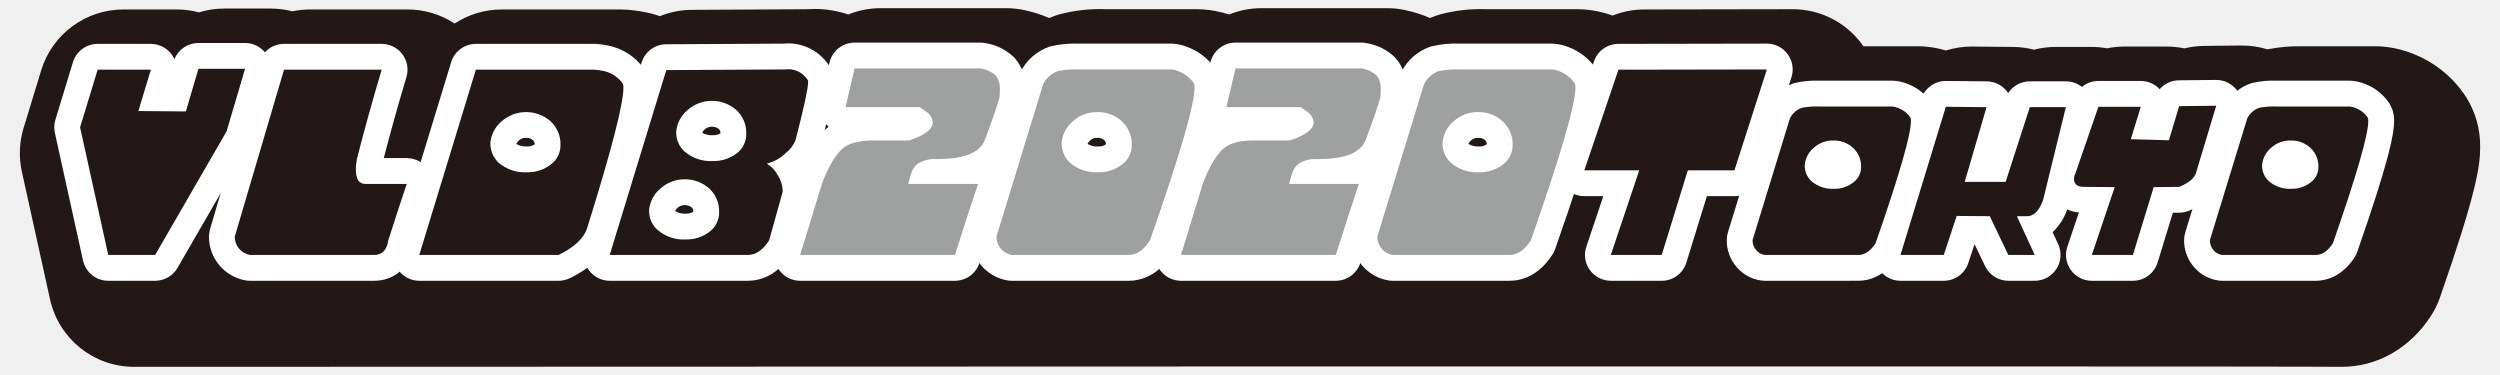
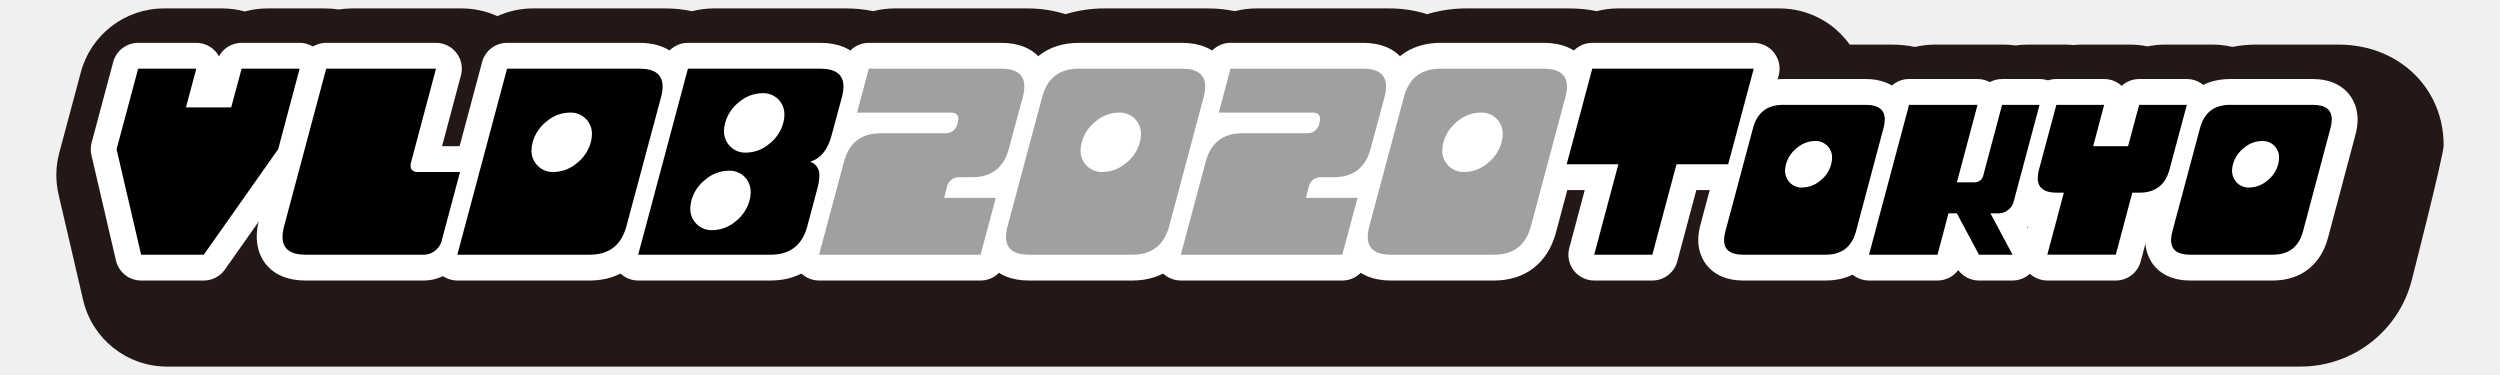
<svg xmlns="http://www.w3.org/2000/svg" viewBox="0 0 566.929 85.039">
  <defs>
    <style>.a{fill:#231815;}.b{fill:#fff;}.c{fill:#9fa0a0;}</style>
  </defs>
-   <path class="a" d="M530.991,83.187c8.077,0,15.446-4.174,20.217-11.453a19.506,19.506,0,0,0,2.106-4.275c8.418-24.147,9.115-29.941,9.115-34.168a20.723,20.723,0,0,0-3.111-11.161q-.29-.465-.607-.913a25.237,25.237,0,0,0-11.33-8.952,23.769,23.769,0,0,0-6.965-1.697q-.844-.073-1.69-.073H522.143a36.188,36.188,0,0,0-7.955.697,19.492,19.492,0,0,0-5.755-.872c-.068,0-8.613.089-8.613.089a19.534,19.534,0,0,0-4.47.565,19.49,19.49,0,0,0-4.027-.42h-9.609a19.486,19.486,0,0,0-3.894.406,19.501,19.501,0,0,0-3.489-.318H466.157a19.498,19.498,0,0,0-4.909.626,19.493,19.493,0,0,0-4.72-.625s-9.354-.089-9.416-.089a19.461,19.461,0,0,0-5.813.897,23.613,23.613,0,0,0-4.594-.882q-.844-.073-1.69-.073H422.567c-.093-.134-.18-.271-.276-.403a19.515,19.515,0,0,0-15.76-8.005l-33.696.059a19.464,19.464,0,0,0-7.137,1.375,24.38,24.38,0,0,0-6.59-1.39c-.432-.029-.865-.043-1.298-.043H337.097A35.559,35.559,0,0,0,326.44,3.303c-.148.045-.297.092-.444.14-.574.188-1.129.417-1.684.647a29.864,29.864,0,0,0-5.73-1.814,19.536,19.536,0,0,0-4.043-.423H286.033a19.443,19.443,0,0,0-7.316,1.439,24.369,24.369,0,0,0-5.976-1.162c-.432-.029-.865-.043-1.298-.043H250.73A35.56,35.56,0,0,0,240.073,3.303q-.223.067-.444.14c-.574.188-1.129.417-1.684.647a29.864,29.864,0,0,0-5.73-1.814,19.535,19.535,0,0,0-4.043-.423H199.666a19.444,19.444,0,0,0-7.298,1.432,24.271,24.271,0,0,0-7.702-1.256c-.577,0-1.159.021-1.742.064l-26.078.142a19.463,19.463,0,0,0-7.211,1.435c-.318-.107-.629-.228-.953-.325q-.369-.11-.741-.206a32.997,32.997,0,0,0-5.767-.94q-.71-.052-1.424-.052H113.767a19.468,19.468,0,0,0-10.669,3.188A19.512,19.512,0,0,0,92.41,2.146H70.261a19.492,19.492,0,0,0-3.96.421,19.491,19.491,0,0,0-4.875-.626H50.85a19.495,19.495,0,0,0-5.75.865,19.491,19.491,0,0,0-5.031-.66h-12.07A19.515,19.515,0,0,0,9.333,15.968L5.348,29.035a19.514,19.514,0,0,0-.391,9.896l6.387,28.945a19.516,19.516,0,0,0,19.057,15.31S518.418,82.981,530.991,83.187Z" />
-   <path class="b" d="M24.547,63.672A5.854,5.854,0,0,1,18.83,59.079L12.443,30.134a5.847,5.847,0,0,1,.117-2.969l3.984-13.066a5.854,5.854,0,0,1,5.6-4.147h12.07a5.854,5.854,0,0,1,5.347,3.471,5.855,5.855,0,0,1,5.434-3.676H55.572A5.854,5.854,0,0,1,61.187,17.26l-4.189,14.18a5.85,5.85,0,0,1-.545,1.27L40.251,60.747a5.854,5.854,0,0,1-5.069,2.925Z" />
-   <path class="b" d="M56.702,63.672a5.881,5.881,0,0,1-.943-.077,10.036,10.036,0,0,1-8.368-9.967,5.841,5.841,0,0,1,.24-1.657L58.792,14.149a5.854,5.854,0,0,1,5.615-4.197H86.556a5.854,5.854,0,0,1,5.609,7.533C90.269,23.819,88.545,29.988,87.033,35.85h5.207a5.855,5.855,0,0,1,5.548,7.724c-1.145,3.396-2.501,7.539-4.034,12.319-.893,4.746-4.344,7.779-8.926,7.779Zm29.86-25.005Z" />
-   <path class="b" d="M95.081,63.672a5.855,5.855,0,0,1-5.599-7.564L102.314,14.096a5.854,5.854,0,0,1,5.599-4.144h26.982q.214,0,.427.016a19.276,19.276,0,0,1,3.371.549c.075.019.148.04.222.061a12.888,12.888,0,0,1,6.915,4.747,7.392,7.392,0,0,1,1.395,4.612c0,2.967-.963,9.453-8.47,33.475-1.139,3.843-4.346,7.12-9.507,9.659a5.857,5.857,0,0,1-2.584.602Zm22.06-30.99a4.349,4.349,0,0,0,2.403.531,2.616,2.616,0,0,0,1.699-.477,1.118,1.118,0,0,0-.379-.949A1.983,1.983,0,0,0,119.31,31.27a2.036,2.036,0,0,0-1.611.561,3.064,3.064,0,0,0-.615.776C117.098,32.629,117.117,32.654,117.141,32.682Z" />
-   <path class="b" d="M138.265,63.672a5.855,5.855,0,0,1-5.598-7.568L145.499,14.18a5.855,5.855,0,0,1,5.566-4.141l26.63-.144a10.556,10.556,0,0,1,1.116-.061,11.066,11.066,0,0,1,8.903,4.608,6.308,6.308,0,0,1,1.404,4.147c0,1.38-.234,3.759-3.027,14.587a11.578,11.578,0,0,1-3.669,5.597,11.699,11.699,0,0,1,.925,4.425,7.889,7.889,0,0,1-.314,2.196l-2.978,10.684a5.875,5.875,0,0,1-.702,1.574c-3.17,4.975-7.079,6.019-9.801,6.019Zm14.85-15.805a4.003,4.003,0,0,0,2.406.581,2.768,2.768,0,0,0,1.704-.454,1.117,1.117,0,0,0-.384-.972,2.546,2.546,0,0,0-3.137.046,2.984,2.984,0,0,0-.618.771Zm6.152-17.754a4.145,4.145,0,0,0,2.406.551,2.832,2.832,0,0,0,1.704-.441,1.125,1.125,0,0,0-.384-.985,2.547,2.547,0,0,0-3.137.047,2.86,2.86,0,0,0-.627.791C159.24,30.087,159.252,30.099,159.267,30.113Z" />
-   <path class="b" d="M181.448,63.672a5.854,5.854,0,0,1-5.597-7.571l5.039-16.436q.065-.211.145-.417c2.011-5.141,4.196-8.487,6.868-10.517a5.852,5.852,0,0,1-1.869-5.778l2.08-8.789a5.854,5.854,0,0,1,5.697-4.506h28.506a5.852,5.852,0,0,1,1.213.127,11.878,11.878,0,0,1,6.559,3.353,10.253,10.253,0,0,1,2.506,7.179q0,.918-.069,2.083a5.837,5.837,0,0,1-.209,1.234c-.658,2.333-1.84,5.75-3.616,10.444q-.066.175-.144.346a10.797,10.797,0,0,1-2.394,3.388,5.752,5.752,0,0,1,.382.477,5.853,5.853,0,0,1,.793,5.285c-1.176,3.49-2.931,8.882-5.216,16.027a5.854,5.854,0,0,1-5.576,4.071Z" />
-   <path class="b" d="M229.436,63.672a5.881,5.881,0,0,1-.943-.077,10.036,10.036,0,0,1-8.368-9.967,5.867,5.867,0,0,1,.257-1.715L230.958,17.401a5.878,5.878,0,0,1,.456-1.083,11.656,11.656,0,0,1,6.625-5.751c.044-.014.089-.028.133-.042a24.124,24.124,0,0,1,6.704-.631h20.713q.195,0,.389.013a10.842,10.842,0,0,1,3.564.864,13.037,13.037,0,0,1,5.898,4.636,7.477,7.477,0,0,1,1.306,4.472c0,3.179-1.187,10.208-10.438,36.568a5.852,5.852,0,0,1-.586,1.207c-3.17,4.975-7.095,6.019-9.83,6.019Zm17.255-30.989a4.275,4.275,0,0,0,2.373.53,2.67,2.67,0,0,0,1.728-.489,1.086,1.086,0,0,0-.379-.924,1.997,1.997,0,0,0-1.554-.53,2.103,2.103,0,0,0-1.639.575,2.687,2.687,0,0,0-.597.747A.809.809,0,0,0,246.692,32.683Z" />
-   <path class="b" d="M267.815,63.672a5.854,5.854,0,0,1-5.597-7.571l5.039-16.436q.065-.211.145-.417c2.011-5.141,4.196-8.487,6.868-10.517a5.852,5.852,0,0,1-1.869-5.778l2.08-8.789a5.854,5.854,0,0,1,5.697-4.506h28.506a5.852,5.852,0,0,1,1.213.127,11.878,11.878,0,0,1,6.56,3.353,10.253,10.253,0,0,1,2.506,7.179q0,.918-.069,2.083a5.843,5.843,0,0,1-.209,1.234c-.658,2.333-1.84,5.75-3.616,10.444q-.066.175-.144.346a10.797,10.797,0,0,1-2.394,3.388,5.773,5.773,0,0,1,.382.477,5.853,5.853,0,0,1,.793,5.285c-1.176,3.49-2.931,8.882-5.216,16.027a5.854,5.854,0,0,1-5.576,4.071Z" />
-   <path class="b" d="M315.804,63.672a5.881,5.881,0,0,1-.943-.077,10.036,10.036,0,0,1-8.368-9.967,5.867,5.867,0,0,1,.257-1.715l10.576-34.512a5.878,5.878,0,0,1,.456-1.083,11.656,11.656,0,0,1,6.625-5.751c.044-.014.089-.028.133-.042a24.124,24.124,0,0,1,6.704-.631h20.713q.195,0,.389.013a10.842,10.842,0,0,1,3.564.864,13.037,13.037,0,0,1,5.898,4.636,7.477,7.477,0,0,1,1.306,4.472c0,3.179-1.187,10.208-10.438,36.568a5.852,5.852,0,0,1-.586,1.207c-3.17,4.975-7.095,6.019-9.83,6.019Zm17.255-30.989a4.275,4.275,0,0,0,2.373.53,2.669,2.669,0,0,0,1.728-.489,1.085,1.085,0,0,0-.379-.924,1.997,1.997,0,0,0-1.554-.53,2.103,2.103,0,0,0-1.639.575,2.687,2.687,0,0,0-.597.747A.809.809,0,0,0,333.059,32.683Z" />
-   <path class="b" d="M365.286,63.672a5.855,5.855,0,0,1-5.55-7.719l3.853-11.471H359.28a5.854,5.854,0,0,1-5.545-7.733L361.47,13.927a5.854,5.854,0,0,1,5.534-3.976l33.672-.059a5.855,5.855,0,0,1,5.574,7.646L398.897,40.419a5.855,5.855,0,0,1-5.574,4.064h-6.255l-4.645,15.06a5.854,5.854,0,0,1-5.594,4.129Z" />
-   <path class="b" d="M400.215,63.672a5.85,5.85,0,0,1-.745-.048,8.89,8.89,0,0,1-5.624-3.036,9.179,9.179,0,0,1-2.269-6.14,5.85,5.85,0,0,1,.258-1.717l8.467-27.598a5.83,5.83,0,0,1,.494-1.153,10.577,10.577,0,0,1,6.006-5.106c.046-.015.093-.029.14-.043a20.604,20.604,0,0,1,5.636-.531H429.16q.254,0,.507.022a10.139,10.139,0,0,1,3.032.754,11.469,11.469,0,0,1,5.287,4.163q.095.134.182.273a7.181,7.181,0,0,1,1.037,3.923c0,2.823-.993,8.555-8.354,29.671a5.865,5.865,0,0,1-.632,1.282c-3.012,4.596-6.802,5.282-8.793,5.282Z" />
-   <path class="b" d="M455.44,63.672a5.854,5.854,0,0,1-5.278-3.321L447.77,55.367l-1.421,4.291a5.854,5.854,0,0,1-5.558,4.014h-9.814a5.854,5.854,0,0,1-5.598-7.567l10.283-33.603a5.854,5.854,0,0,1,5.598-4.142c.018,0,9.285.088,9.285.088a5.855,5.855,0,0,1,4.646,2.365q.107.145.206.296a5.854,5.854,0,0,1,4.907-2.662h8.174a5.854,5.854,0,0,1,5.686,7.248l-5.186,21.152a5.862,5.862,0,0,1-.208.671,12.809,12.809,0,0,1-3.29,5.123l1.255,2.728a5.855,5.855,0,0,1-5.319,8.301Z" />
-   <path class="b" d="M474.365,63.672a5.854,5.854,0,0,1-5.547-7.725l2.62-7.772a7.544,7.544,0,0,1-6.97-7.613,8.886,8.886,0,0,1,.784-3.554l5.074-14.703a5.855,5.855,0,0,1,5.534-3.945h9.609a5.853,5.853,0,0,1,4.284,1.865,5.853,5.853,0,0,1,4.356-2.011s8.449-.088,8.47-.088a5.854,5.854,0,0,1,5.606,7.543L503.625,40.805c-.881,3.042-3.318,5.396-7.248,6.995a5.85,5.85,0,0,1-2.147.432l-1.489.015-3.462,11.287a5.854,5.854,0,0,1-5.597,4.138Z" />
-   <path class="b" d="M503.926,63.672a5.832,5.832,0,0,1-.744-.048,8.894,8.894,0,0,1-5.625-3.036,9.179,9.179,0,0,1-2.268-6.14,5.85,5.85,0,0,1,.258-1.717l8.467-27.598a5.836,5.836,0,0,1,.494-1.153,10.578,10.578,0,0,1,6.006-5.106c.047-.015.094-.029.14-.043a20.611,20.611,0,0,1,5.637-.531h16.582c.169,0,.339.007.507.022a10.142,10.142,0,0,1,3.032.754,11.473,11.473,0,0,1,5.287,4.163q.094.134.182.273a7.184,7.184,0,0,1,1.036,3.923c0,2.823-.992,8.555-8.354,29.671A5.864,5.864,0,0,1,533.93,58.39c-3.013,4.596-6.803,5.282-8.793,5.282Z" />
-   <path class="a" d="M35.182,57.818H24.547L18.16,28.872l3.984-13.066h12.07l-2.842,9.375,10.781.088,2.842-9.668H55.572l-4.189,14.18Z" />
-   <path class="a" d="M56.702,57.818a4.038,4.038,0,0,1-2.446-1.392,4.107,4.107,0,0,1-1.011-2.798L64.407,15.806H86.556q-3.164,10.576-5.625,20.273a12.08,12.08,0,0,0-.234,2.314q0,3.311,2.109,3.311h9.434Q90.452,47.007,88.05,54.507q-.469,3.31-3.223,3.31Z" />
-   <path class="a" d="M133.167,51.665q-1.025,3.457-6.504,6.152H95.081l12.832-42.012h26.982a13.338,13.338,0,0,1,2.344.381,7.127,7.127,0,0,1,3.896,2.637,1.879,1.879,0,0,1,.234,1.113Q141.37,25.415,133.167,51.665ZM119.544,39.068a8.452,8.452,0,0,0,5.317-1.728,5.405,5.405,0,0,0,2.241-4.482,6.996,6.996,0,0,0-2.241-5.347,8.41,8.41,0,0,0-11.206.088,7.243,7.243,0,0,0-2.461,4.79v.146a6.05,6.05,0,0,0,1.875,4.365A9.169,9.169,0,0,0,119.544,39.068Z" />
-   <path class="a" d="M178.079,15.747a4.826,4.826,0,0,1,.732-.059,5.263,5.263,0,0,1,4.365,2.461q.088.059.088.439,0,2.11-2.842,13.125a6.834,6.834,0,0,1-2.256,3.018,9.462,9.462,0,0,1-4.277,2.373,6.918,6.918,0,0,1,2.549,2.725,7.03,7.03,0,0,1,1.055,3.369,2.03,2.03,0,0,1-.088.586L174.417,54.507q-2.109,3.31-4.863,3.31H138.265l12.832-41.924ZM155.52,54.302a8.549,8.549,0,0,0,5.317-1.699,5.412,5.412,0,0,0,2.241-4.541,6.962,6.962,0,0,0-2.241-5.317,8.368,8.368,0,0,0-11.206.117A7.175,7.175,0,0,0,147.2,47.622v.234a5.672,5.672,0,0,0,1.875,4.248A8.986,8.986,0,0,0,155.52,54.302Zm6.152-17.783a8.599,8.599,0,0,0,5.317-1.685,5.401,5.401,0,0,0,2.241-4.556,6.962,6.962,0,0,0-2.241-5.317,8.368,8.368,0,0,0-11.206.117,7.175,7.175,0,0,0-2.432,4.761v.234a5.703,5.703,0,0,0,1.875,4.277A9.061,9.061,0,0,0,161.673,36.519Z" />
-   <path class="c" d="M208.606,24.302h-16.875l2.08-8.789h28.506a6.483,6.483,0,0,1,3.457,1.582,4.64,4.64,0,0,1,.967,3.223q0,.762-.059,1.728-.908,3.223-3.457,9.961-1.846,4.072-10.693,4.072h-.264a7.193,7.193,0,0,0-4.043.967,4.379,4.379,0,0,0-1.582,2.256q-.381,1.201-.674,2.402h15.82q-1.787,5.303-5.244,16.113H181.448l5.039-16.436q2.373-6.064,5.01-8.027,1.875-1.348,5.859-1.494h8.76q5.42-1.787,5.42-4.131a3.267,3.267,0,0,0-1.377-2.314Q209.427,24.888,208.606,24.302Z" />
-   <path class="c" d="M229.436,57.818A4.038,4.038,0,0,1,226.99,56.426a4.107,4.107,0,0,1-1.011-2.798l10.576-34.512a5.89,5.89,0,0,1,3.31-2.988,20.956,20.956,0,0,1,5.01-.381h20.713a5.017,5.017,0,0,1,1.728.44,7.242,7.242,0,0,1,3.369,2.637,1.948,1.948,0,0,1,.205,1.055q0,5.83-10.107,34.629-2.109,3.31-4.893,3.31Zm19.629-18.75a8.513,8.513,0,0,0,5.332-1.728,5.394,5.394,0,0,0,2.256-4.482,6.974,6.974,0,0,0-2.256-5.347,7.835,7.835,0,0,0-5.537-2.095,7.921,7.921,0,0,0-5.669,2.183,7.097,7.097,0,0,0-2.446,4.79v.146A6.05,6.05,0,0,0,242.62,36.9,9.126,9.126,0,0,0,249.065,39.068Z" />
-   <path class="c" d="M294.974,24.302h-16.875l2.08-8.789h28.506a6.483,6.483,0,0,1,3.457,1.582,4.64,4.64,0,0,1,.967,3.223q0,.762-.059,1.728-.908,3.223-3.457,9.961-1.846,4.072-10.693,4.072h-.264a7.193,7.193,0,0,0-4.043.967,4.38,4.38,0,0,0-1.582,2.256q-.381,1.201-.674,2.402h15.82q-1.787,5.303-5.244,16.113H267.815l5.039-16.436q2.373-6.064,5.01-8.027,1.875-1.348,5.859-1.494h8.76q5.42-1.787,5.42-4.131a3.267,3.267,0,0,0-1.377-2.314Q295.794,24.888,294.974,24.302Z" />
-   <path class="c" d="M315.804,57.818a4.038,4.038,0,0,1-2.446-1.392,4.107,4.107,0,0,1-1.011-2.798l10.576-34.512a5.89,5.89,0,0,1,3.31-2.988,20.955,20.955,0,0,1,5.01-.381h20.713a5.017,5.017,0,0,1,1.728.44,7.242,7.242,0,0,1,3.369,2.637,1.948,1.948,0,0,1,.205,1.055q0,5.83-10.107,34.629-2.11,3.31-4.893,3.31Zm19.629-18.75a8.513,8.513,0,0,0,5.332-1.728,5.394,5.394,0,0,0,2.256-4.482,6.974,6.974,0,0,0-2.256-5.347,7.835,7.835,0,0,0-5.537-2.095,7.921,7.921,0,0,0-5.669,2.183,7.097,7.097,0,0,0-2.446,4.79v.146a6.05,6.05,0,0,0,1.875,4.365A9.126,9.126,0,0,0,335.433,39.068Z" />
-   <path class="a" d="M365.286,57.818l6.445-19.189H359.28l7.734-22.822,33.662-.059-7.354,22.881H382.747l-5.918,19.189Z" />
-   <path class="a" d="M400.215,57.818a3.068,3.068,0,0,1-1.963-1.084,3.349,3.349,0,0,1-.82-2.285l8.467-27.598a4.826,4.826,0,0,1,2.695-2.402,17.168,17.168,0,0,1,3.984-.293H429.16a4.304,4.304,0,0,1,1.348.352,5.691,5.691,0,0,1,2.695,2.109,1.65,1.65,0,0,1,.146.82q0,4.717-8.027,27.744-1.729,2.637-3.897,2.637Zm15.732-15a6.866,6.866,0,0,0,4.248-1.392,4.275,4.275,0,0,0,1.846-3.559,5.652,5.652,0,0,0-1.802-4.321,6.254,6.254,0,0,0-4.439-1.685,6.366,6.366,0,0,0-4.614,1.772,5.651,5.651,0,0,0-1.919,3.853v.146a4.767,4.767,0,0,0,1.523,3.457A7.316,7.316,0,0,0,415.947,42.818Z" />
-   <path class="a" d="M441.26,24.214l9.229.088-4.951,16.934h9.287l5.479-16.934h8.174L463.291,45.454q-1.348,3.574-3.603,3.574H457.373l4.043,8.789H455.44l-4.219-8.789-7.5-.059-2.93,8.848h-9.814Z" />
-   <path class="a" d="M502.578,23.98l-4.57,15.176q-.527,1.875-3.838,3.223l-5.771.059-4.717,15.381h-9.316l5.186-15.381-6.973-.059q-2.256,0-2.256-1.816a3.46,3.46,0,0,1,.381-1.406l5.156-14.941h9.609l-2.256,7.354,8.643.234,2.314-7.734Z" />
-   <path class="a" d="M503.926,57.818a3.068,3.068,0,0,1-1.963-1.084,3.349,3.349,0,0,1-.82-2.285l8.467-27.598a4.826,4.826,0,0,1,2.695-2.402,17.17,17.17,0,0,1,3.984-.293h16.582a4.306,4.306,0,0,1,1.348.352,5.692,5.692,0,0,1,2.695,2.109,1.651,1.651,0,0,1,.146.82q0,4.717-8.027,27.744-1.728,2.637-3.897,2.637Zm15.732-15a6.866,6.866,0,0,0,4.248-1.392,4.276,4.276,0,0,0,1.846-3.559,5.652,5.652,0,0,0-1.802-4.321,6.254,6.254,0,0,0-4.439-1.685,6.366,6.366,0,0,0-4.614,1.772,5.652,5.652,0,0,0-1.919,3.853v.146a4.766,4.766,0,0,0,1.524,3.457A7.316,7.316,0,0,0,519.658,42.818Z" />
+   <path class="a" d="M521.25,83.128A26.041,26.041,0,0,0,546.934,63.466c.01-.035,7.219-28.224,7.219-30.526,0-13.013-10.241-22.825-23.821-22.825h-18.75a28.333,28.333,0,0,0-5.34.52,19.506,19.506,0,0,0-4.474-.52H490.957a19.511,19.511,0,0,0-3.973.407,19.506,19.506,0,0,0-3.967-.407H472.177c-.639,0-1.27.04-1.896.101-.633-.062-1.27-.101-1.912-.101h-8.496a19.543,19.543,0,0,0-2.786.199,19.553,19.553,0,0,0-2.78-.199H438.779a19.493,19.493,0,0,0-4.486.532,26.78,26.78,0,0,0-5.329-.532h-9.515c-.136-.191-.269-.384-.412-.571a19.515,19.515,0,0,0-15.48-7.632h-36.621a19.504,19.504,0,0,0-4.87.618,29.747,29.747,0,0,0-6.116-.618h-23.438a30.104,30.104,0,0,0-8.855,1.305,28.418,28.418,0,0,0-8.723-1.305H284.905a19.505,19.505,0,0,0-4.87.618,29.747,29.747,0,0,0-6.116-.618h-23.438a30.104,30.104,0,0,0-8.855,1.305,28.418,28.418,0,0,0-8.723-1.305h-30.029a19.505,19.505,0,0,0-4.87.618,29.747,29.747,0,0,0-6.116-.618H161.858a19.501,19.501,0,0,0-4.912.63,28.892,28.892,0,0,0-6.045-.63H120.842a19.459,19.459,0,0,0-8.057,1.749,19.497,19.497,0,0,0-8.056-1.749H79.827a19.539,19.539,0,0,0-3.009.241,19.494,19.494,0,0,0-3.014-.241H60.65a19.497,19.497,0,0,0-5.145.688,19.514,19.514,0,0,0-5.139-.688H37.183A19.514,19.514,0,0,0,18.332,16.381L13.44,34.662a19.517,19.517,0,0,0-.155,9.47l5.566,23.906A19.515,19.515,0,0,0,37.857,83.128Z" />
+   <path class="b" d="M32.002,63.614a5.854,5.854,0,0,1-5.702-4.527l-5.566-23.906a5.853,5.853,0,0,1,.046-2.841l4.893-18.281A5.854,5.854,0,0,1,31.329,9.717h13.184a5.851,5.851,0,0,1,5.141,3.054A5.856,5.856,0,0,1,54.795,9.717h13.154a5.855,5.855,0,0,1,5.657,7.362l-4.863,18.252a5.859,5.859,0,0,1-.873,1.866l-16.875,23.936a5.854,5.854,0,0,1-4.785,2.481Z" />
+   <path class="b" d="M69.285,63.614c-8.17,0-11.069-5.332-11.069-9.897a15.288,15.288,0,0,1,.541-3.88L68.316,14.06A5.854,5.854,0,0,1,73.972,9.717H98.875a5.854,5.854,0,0,1,5.657,7.363l-4.287,16.075h4.079a5.854,5.854,0,0,1,5.656,7.366l-4.072,15.234a10.119,10.119,0,0,1-10.255,7.858Z" />
+   <path class="b" d="M103.709,63.614a5.854,5.854,0,0,1-5.656-7.367l11.279-42.188A5.854,5.854,0,0,1,114.988,9.717h30.059c8.17,0,11.069,5.348,11.069,9.927a15.17,15.17,0,0,1-.549,3.881l-7.854,29.276c-1.833,6.869-6.928,10.812-13.975,10.812Z" />
+   <path class="b" d="M144.724,63.614a5.854,5.854,0,0,1-5.656-7.367l11.279-42.188A5.854,5.854,0,0,1,156.003,9.717h30.029c8.192,0,11.099,5.348,11.099,9.927a15.169,15.169,0,0,1-.549,3.881l-2.378,8.807a16.205,16.205,0,0,1-2.716,5.729,10.956,10.956,0,0,1,.165,1.915,15.701,15.701,0,0,1-.577,4.05l-2.346,8.796c-1.84,6.861-6.934,10.792-13.977,10.792Z" />
+   <path class="b" d="M185.74,63.614a5.855,5.855,0,0,1-5.655-7.37l5.654-21.094a15.246,15.246,0,0,1,3.573-6.64,5.854,5.854,0,0,1-.614-4.491l2.666-9.961A5.854,5.854,0,0,1,197.019,9.717h30.029c8.192,0,11.099,5.348,11.099,9.927a15.17,15.17,0,0,1-.549,3.881l-3.169,11.736a15.215,15.215,0,0,1-3.569,6.631,5.856,5.856,0,0,1,.613,4.493l-3.457,12.891a5.855,5.855,0,0,1-5.655,4.338Z" />
+   <path class="b" d="M233.347,63.614c-8.17,0-11.069-5.332-11.069-9.897a15.275,15.275,0,0,1,.542-3.88l7.861-29.334c1.805-6.845,6.89-10.784,13.946-10.784H268.064c8.192,0,11.099,5.348,11.099,9.927a15.169,15.169,0,0,1-.549,3.881L270.791,52.824c-1.873,6.868-6.975,10.79-14.006,10.79Z" />
+   <path class="b" d="M267.771,63.614a5.855,5.855,0,0,1-5.655-7.37l5.654-21.094a15.246,15.246,0,0,1,3.573-6.64,5.854,5.854,0,0,1-.614-4.491l2.666-9.961A5.854,5.854,0,0,1,279.05,9.717h30.029c8.192,0,11.099,5.348,11.099,9.927a15.17,15.17,0,0,1-.549,3.881L316.46,35.261a15.215,15.215,0,0,1-3.569,6.631,5.856,5.856,0,0,1,.613,4.493l-3.457,12.891a5.855,5.855,0,0,1-5.655,4.338Z" />
+   <path class="b" d="M315.378,63.614c-8.17,0-11.069-5.332-11.069-9.897a15.275,15.275,0,0,1,.542-3.88l7.861-29.334C314.517,13.656,319.602,9.717,326.658,9.717h23.438c8.192,0,11.099,5.348,11.099,9.927a15.169,15.169,0,0,1-.549,3.881L352.822,52.824c-1.873,6.868-6.975,10.79-14.006,10.79Z" />
+   <path class="b" d="M361.521,63.614a5.855,5.855,0,0,1-5.656-7.365L359.376,43.106h-4.095a5.854,5.854,0,0,1-5.655-7.368l5.801-21.68A5.854,5.854,0,0,1,361.082,9.717h36.621a5.854,5.854,0,0,1,5.655,7.368L397.557,38.764a5.854,5.854,0,0,1-5.655,4.341h-7.223l-4.318,16.164a5.855,5.855,0,0,1-5.656,4.344Z" />
+   <path class="b" d="M395.278,63.614c-7.019,0-10.161-4.603-10.161-9.165a13.437,13.437,0,0,1,.496-3.49l6.265-23.423c1.629-6.109,6.179-9.615,12.482-9.615h18.75c7.019,0,10.161,4.603,10.161,9.165a13.437,13.437,0,0,1-.496,3.49l-6.234,23.416c-1.667,6.126-6.225,9.622-12.513,9.622Z" />
+   <path class="b" d="M448.774,63.614a5.856,5.856,0,0,1-4.702-2.366,5.855,5.855,0,0,1-4.702,2.366H423.842a5.854,5.854,0,0,1-5.656-7.366l9.082-33.984a5.854,5.854,0,0,1,5.656-4.343h15.527a5.855,5.855,0,0,1,2.783.704,5.837,5.837,0,0,1,2.783-.704h8.496a5.854,5.854,0,0,1,5.655,7.368l-5.801,21.68a9.979,9.979,0,0,1-2.644,4.609l1.83,3.423a5.854,5.854,0,0,1-5.164,8.614Z" />
+   <path class="b" d="M464.272,63.614a5.854,5.854,0,0,1-5.657-7.363L460.751,48.241a8.765,8.765,0,0,1-4.501-7.855,13.437,13.437,0,0,1,.496-3.49L460.668,22.259a5.855,5.855,0,0,1,5.655-4.339h10.839a5.854,5.854,0,0,1,3.97,1.551,5.851,5.851,0,0,1,3.97-1.551h10.811a5.855,5.855,0,0,1,5.655,7.37L497.642,39.939c-1.361,5.102-4.762,8.389-9.521,9.332l-2.666,9.997a5.853,5.853,0,0,1-5.656,4.346Z" />
+   <path class="b" d="M496.645,63.614c-7.02,0-10.161-4.603-10.161-9.165a13.437,13.437,0,0,1,.496-3.49l6.266-23.423c1.629-6.109,6.179-9.615,12.481-9.615h18.75c7.02,0,10.161,4.603,10.161,9.165a13.437,13.437,0,0,1-.496,3.49l-6.234,23.416c-1.668,6.126-6.226,9.622-12.513,9.622Z" />
+   <path d="M67.95,15.572l-4.863,18.252L46.211,57.759h-14.209L26.436,33.853l4.893-18.281h13.184L42.168,24.361h10.254l2.373-8.789Z" />
+   <path d="M69.285,57.759q-5.215,0-5.215-4.043a9.641,9.641,0,0,1,.352-2.402l9.551-35.742H98.875l-5.625,21.094a3.552,3.552,0,0,0-.146.938q0,1.406,1.699,1.406h9.521l-4.072,15.234a4.324,4.324,0,0,1-4.6,3.516Z" />
+   <path d="M142.058,51.284q-1.729,6.475-8.32,6.475H103.709l11.279-42.188h30.059q5.215,0,5.215,4.072a9.308,9.308,0,0,1-.352,2.373ZM130.735,37.061a8.94,8.94,0,0,0,3.237-4.79,7.342,7.342,0,0,0,.264-1.875,4.789,4.789,0,0,0-5.068-4.863,8.198,8.198,0,0,0-5.156,1.948,8.967,8.967,0,0,0-3.223,4.79,7.342,7.342,0,0,0-.264,1.875A4.826,4.826,0,0,0,125.564,39.009,8.256,8.256,0,0,0,130.735,37.061Z" />
+   <path d="M174.753,57.759h-30.029l11.279-42.188h30.029q5.244,0,5.244,4.072a9.308,9.308,0,0,1-.352,2.373l-2.373,8.789q-1.289,4.775-4.805,5.859a3.153,3.153,0,0,1,2.051,3.311,10.08,10.08,0,0,1-.381,2.549l-2.344,8.789Q181.345,57.759,174.753,57.759Zm-7.998-7.515a8.967,8.967,0,0,0,3.223-4.79,7.342,7.342,0,0,0,.264-1.875,4.963,4.963,0,0,0-.908-2.93,4.832,4.832,0,0,0-4.131-1.934,8.256,8.256,0,0,0-5.171,1.948,8.94,8.94,0,0,0-3.237,4.79,7.342,7.342,0,0,0-.264,1.875,4.729,4.729,0,0,0,.938,2.9,4.806,4.806,0,0,0,4.131,1.963A8.198,8.198,0,0,0,166.755,50.244Zm7.632-17.578a8.94,8.94,0,0,0,3.237-4.79,7.342,7.342,0,0,0,.264-1.875,4.962,4.962,0,0,0-.908-2.93,4.832,4.832,0,0,0-4.131-1.934,8.256,8.256,0,0,0-5.171,1.948,8.94,8.94,0,0,0-3.237,4.79,7.342,7.342,0,0,0-.264,1.875,4.826,4.826,0,0,0,5.039,4.863A8.256,8.256,0,0,0,174.387,32.666Z" />
+   <path class="c" d="M217.175,27.876a3.475,3.475,0,0,0,.146-.908q0-1.436-1.729-1.436H194.353l2.666-9.961h30.029q5.244,0,5.244,4.072a9.308,9.308,0,0,1-.352,2.373L228.777,33.736q-1.729,6.445-8.32,6.445h-2.93a2.731,2.731,0,0,0-2.812,2.344l-.615,2.344h11.719l-3.457,12.891H185.74L191.394,36.665Q193.123,30.22,199.714,30.22h14.648A2.731,2.731,0,0,0,217.175,27.876Z" />
+   <path class="c" d="M233.347,57.759q-5.215,0-5.215-4.043a9.641,9.641,0,0,1,.352-2.402l7.852-29.297q1.699-6.445,8.291-6.445H268.064q5.244,0,5.244,4.072a9.308,9.308,0,0,1-.352,2.373l-7.822,29.297q-1.758,6.445-8.35,6.445Zm21.899-20.698a8.94,8.94,0,0,0,3.237-4.79,7.342,7.342,0,0,0,.264-1.875,4.789,4.789,0,0,0-5.068-4.863,8.198,8.198,0,0,0-5.156,1.948,8.967,8.967,0,0,0-3.223,4.79,7.342,7.342,0,0,0-.264,1.875,4.826,4.826,0,0,0,5.039,4.863A8.256,8.256,0,0,0,255.247,37.061Z" />
+   <path class="c" d="M299.207,27.876a3.475,3.475,0,0,0,.146-.908q0-1.436-1.729-1.436H276.384l2.666-9.961h30.029q5.244,0,5.244,4.072a9.308,9.308,0,0,1-.352,2.373L310.808,33.736q-1.729,6.445-8.32,6.445h-2.93a2.731,2.731,0,0,0-2.812,2.344l-.615,2.344h11.719l-3.457,12.891H267.771l5.654-21.094Q275.154,30.22,281.746,30.22H296.394A2.731,2.731,0,0,0,299.207,27.876Z" />
+   <path class="c" d="M315.378,57.759q-5.215,0-5.215-4.043a9.641,9.641,0,0,1,.352-2.402l7.852-29.297q1.699-6.445,8.291-6.445h23.438q5.244,0,5.244,4.072a9.308,9.308,0,0,1-.352,2.373l-7.822,29.297q-1.758,6.445-8.35,6.445Zm21.899-20.698a8.94,8.94,0,0,0,3.237-4.79,7.342,7.342,0,0,0,.264-1.875,4.789,4.789,0,0,0-5.068-4.863,8.198,8.198,0,0,0-5.156,1.948,8.967,8.967,0,0,0-3.223,4.79,7.342,7.342,0,0,0-.264,1.875,4.826,4.826,0,0,0,5.039,4.863A8.256,8.256,0,0,0,337.278,37.061Z" />
+   <path d="M361.521,57.759l5.479-20.508H355.281l5.801-21.68h36.621l-5.801,21.68H380.183L374.705,57.759Z" />
+   <path d="M395.278,57.759q-4.307,0-4.307-3.311a7.593,7.593,0,0,1,.293-1.963l6.27-23.438q1.406-5.273,6.826-5.273h18.75q4.307,0,4.307,3.311a7.593,7.593,0,0,1-.293,1.963L420.883,52.486q-1.436,5.273-6.855,5.273Zm17.461-16.758a6.942,6.942,0,0,0,2.52-3.75,5.963,5.963,0,0,0,.205-1.494,3.702,3.702,0,0,0-3.926-3.779,6.356,6.356,0,0,0-3.999,1.523,7.132,7.132,0,0,0-2.534,3.75,5.63,5.63,0,0,0-.205,1.465,3.757,3.757,0,0,0,.732,2.285,3.715,3.715,0,0,0,3.193,1.523A6.414,6.414,0,0,0,412.739,41.001Z" />
+   <path d="M454.018,23.775h8.496l-5.801,21.68a3.632,3.632,0,0,1-3.867,2.93h-1.465l5.01,9.375h-7.617l-5.01-9.375h-1.904l-2.49,9.375H423.842l9.082-33.984h15.527l-4.688,17.578h3.955a2.04,2.04,0,0,0,2.08-1.758Z" />
+   <path d="M468.022,43.697h-1.611q-4.307,0-4.307-3.311a7.593,7.593,0,0,1,.293-1.963l3.926-14.648h10.839l-2.49,9.375H482.582l2.52-9.375h10.811L491.986,38.423q-1.406,5.273-6.826,5.273h-1.611l-3.75,14.062H464.272Z" />
+   <path d="M496.645,57.759q-4.307,0-4.307-3.311a7.593,7.593,0,0,1,.293-1.963l6.27-23.438q1.406-5.273,6.826-5.273h18.75q4.307,0,4.307,3.311a7.593,7.593,0,0,1-.293,1.963L522.25,52.486q-1.436,5.273-6.855,5.273Zm17.461-16.758a6.942,6.942,0,0,0,2.52-3.75,5.963,5.963,0,0,0,.205-1.494,3.702,3.702,0,0,0-3.926-3.779,6.353,6.353,0,0,0-3.998,1.523,7.134,7.134,0,0,0-2.535,3.75,5.63,5.63,0,0,0-.205,1.465,3.757,3.757,0,0,0,.732,2.285,3.715,3.715,0,0,0,3.193,1.523A6.414,6.414,0,0,0,514.105,41.001Z" />
</svg>
